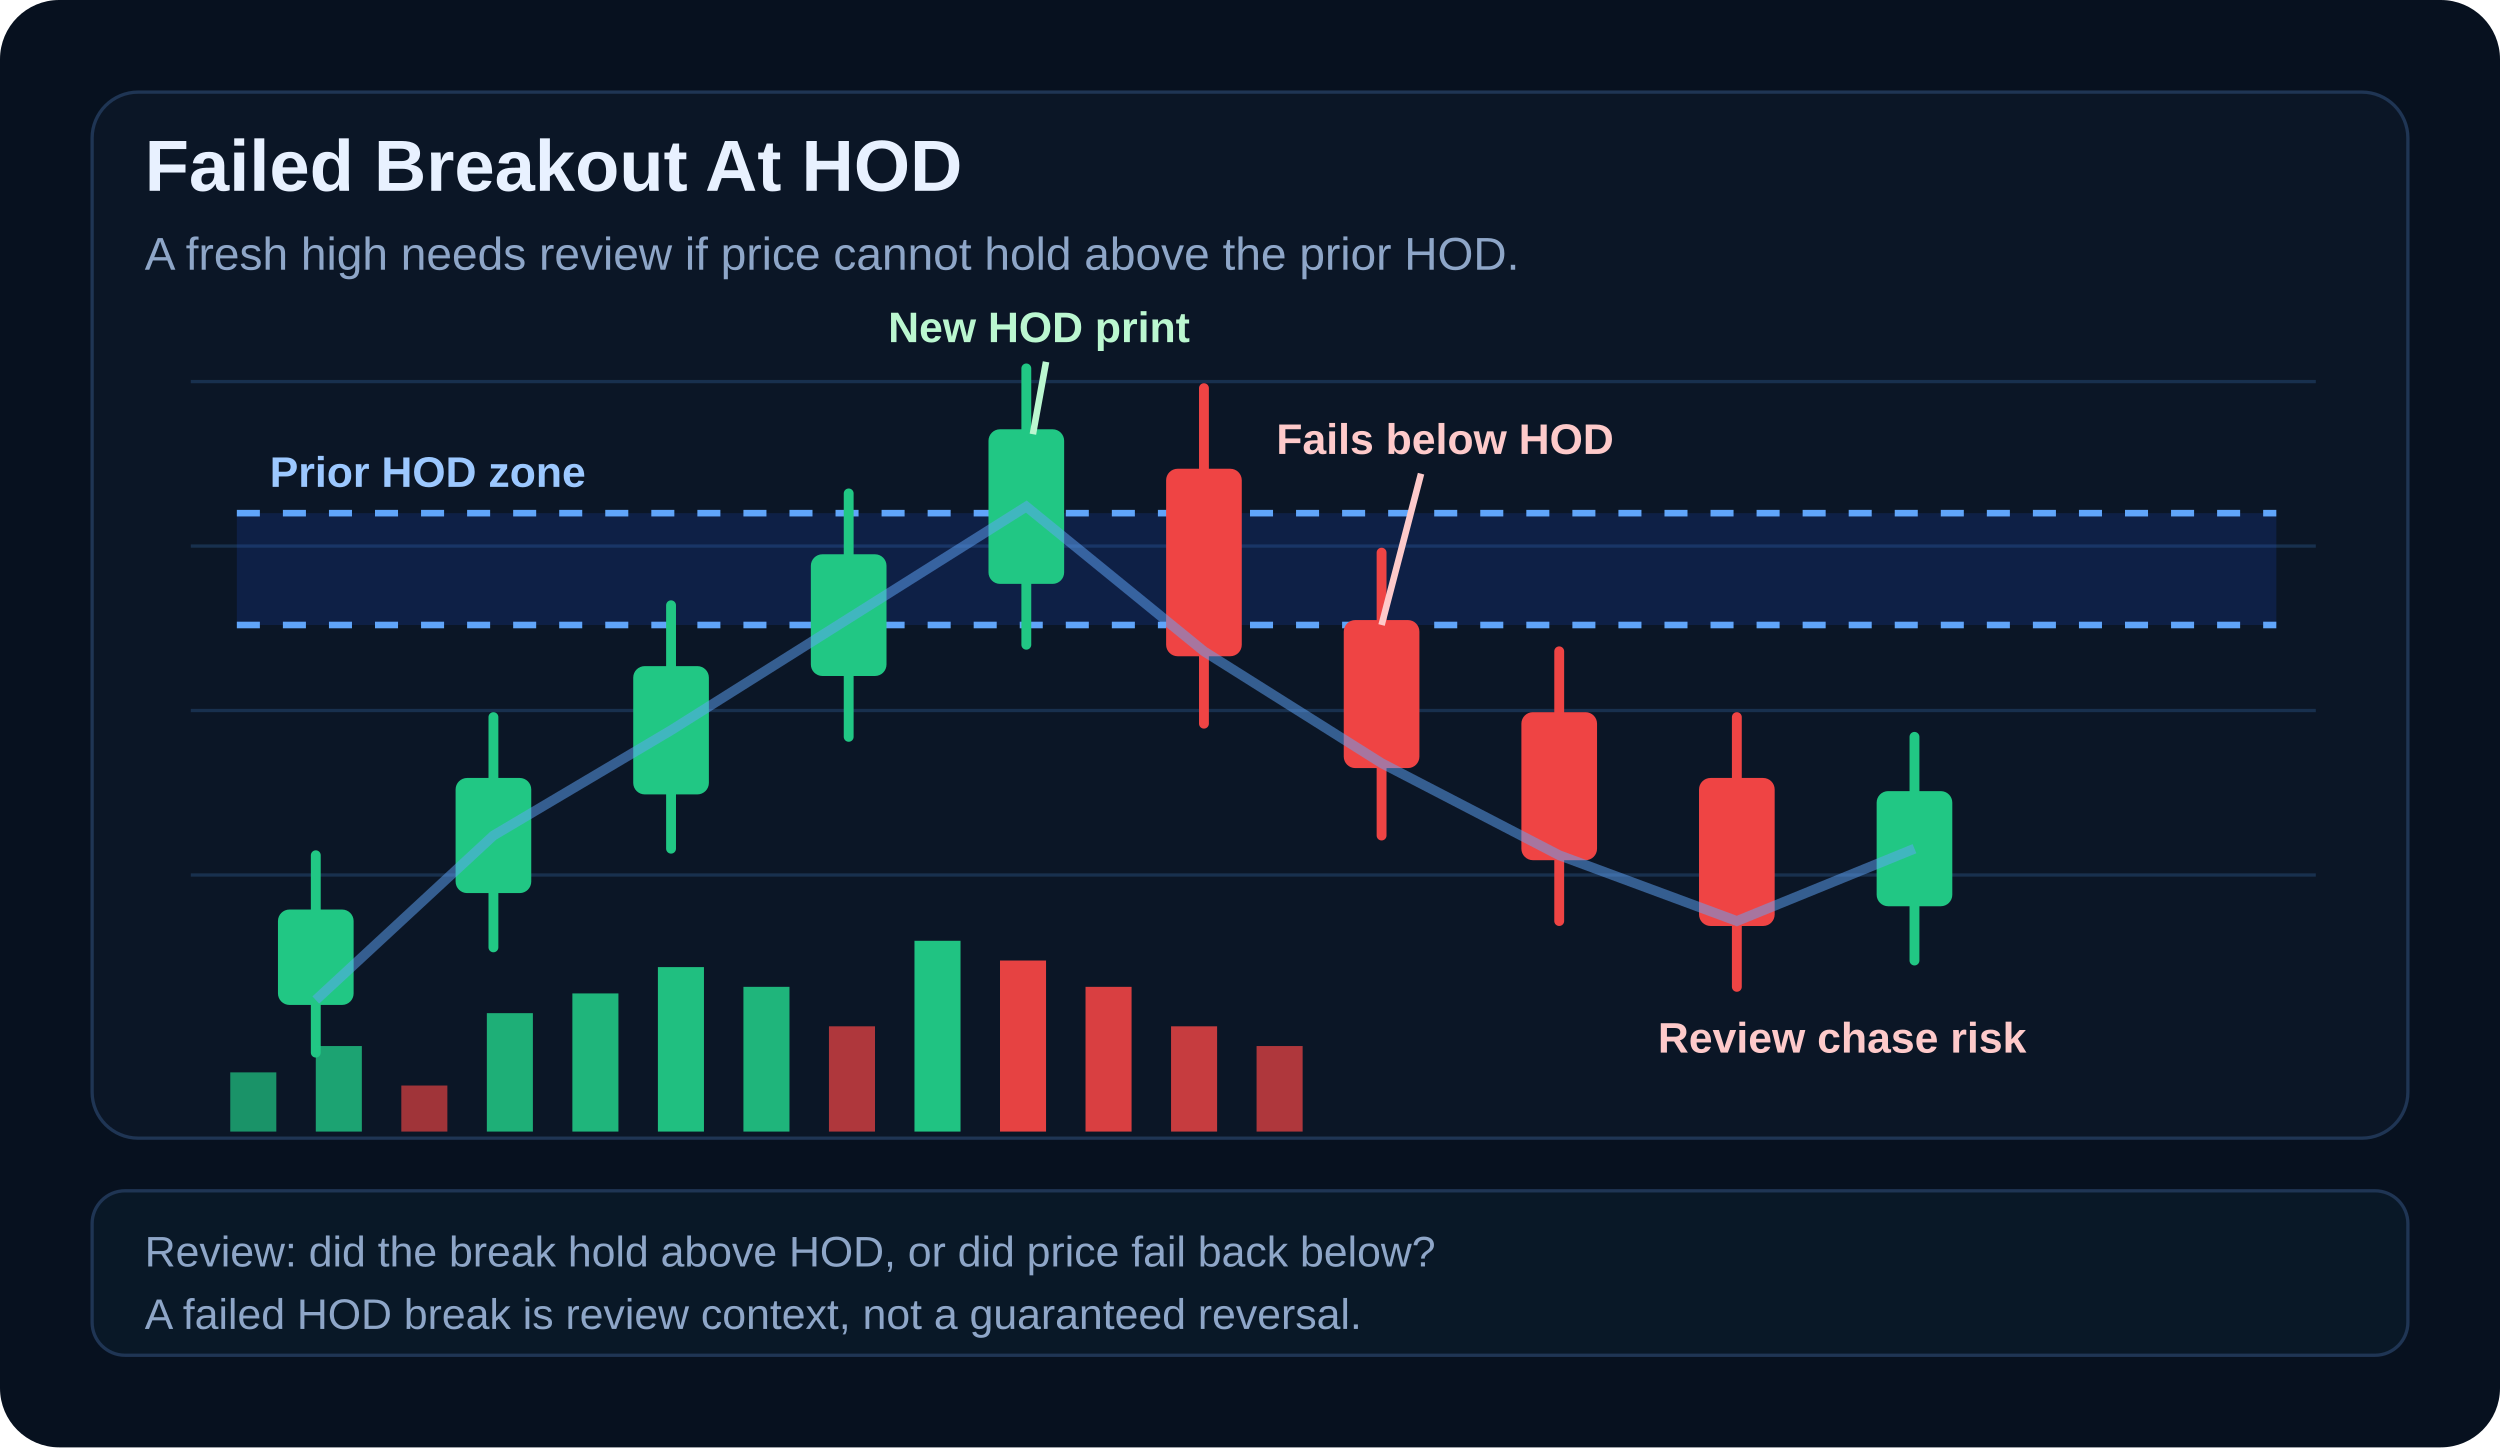
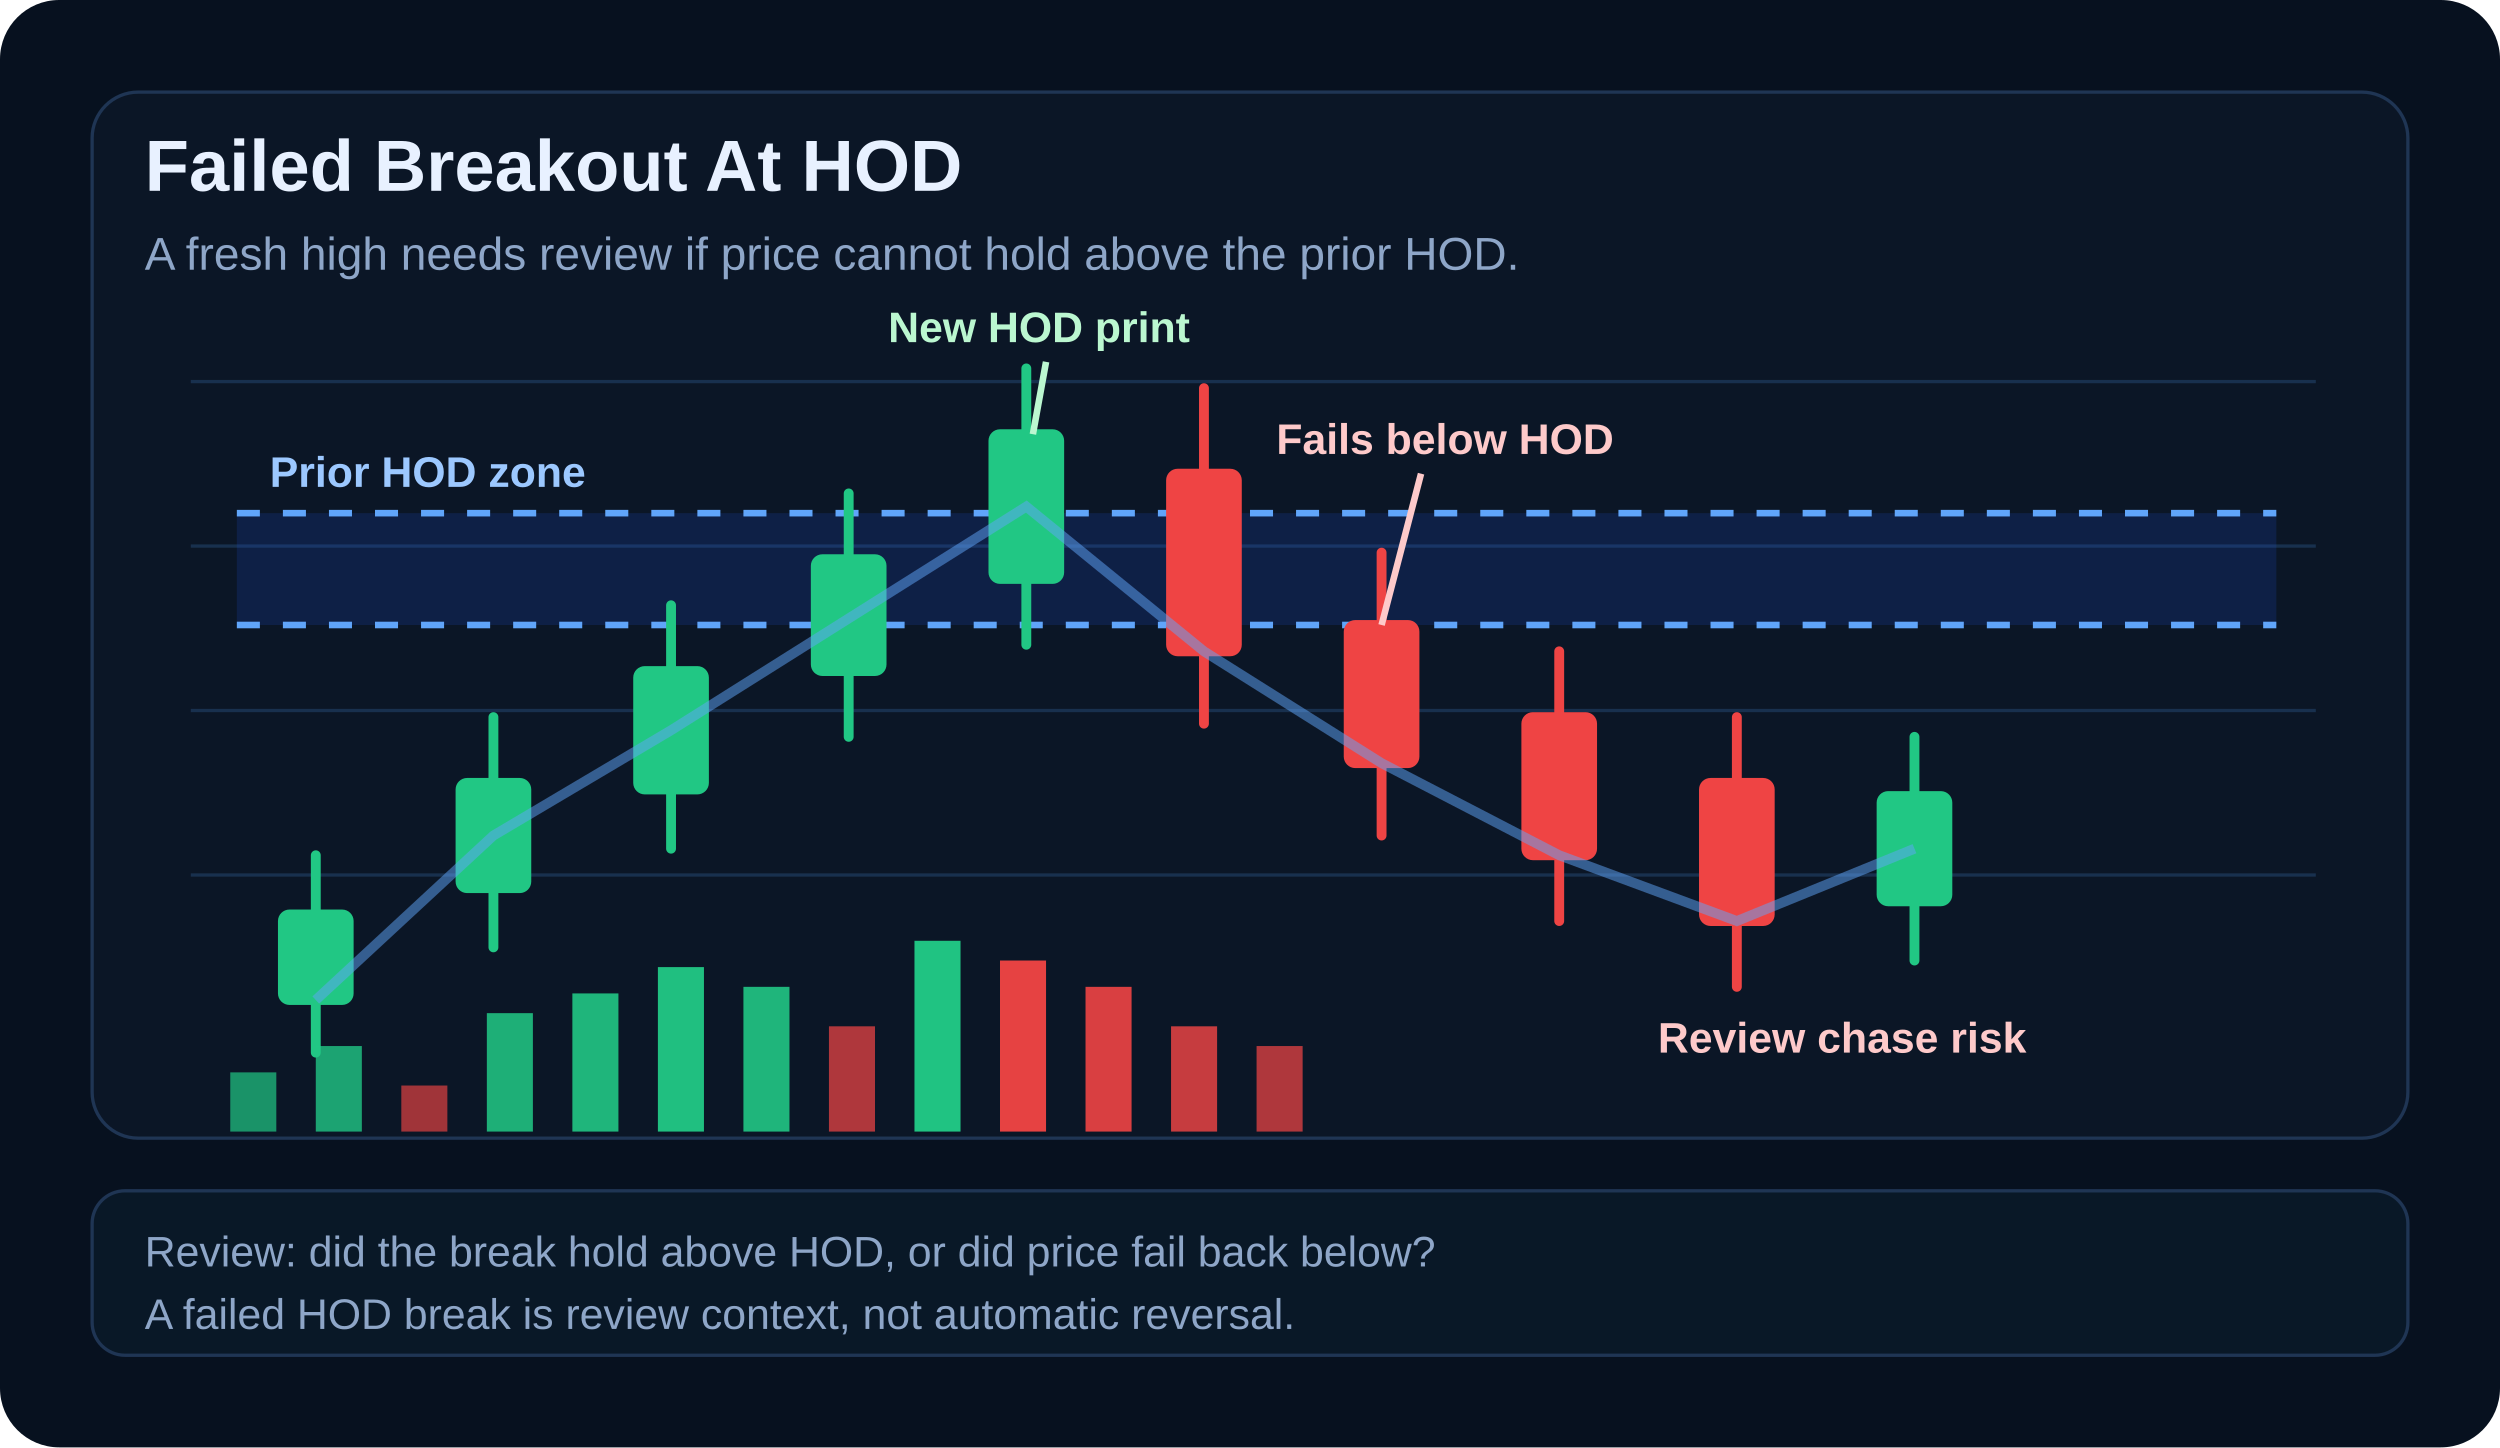
<svg xmlns="http://www.w3.org/2000/svg" viewBox="0 0 760 440" role="img" aria-labelledby="title desc">
  <rect width="760" height="440" rx="18" fill="#07111f" />
  <rect x="28" y="28" width="704" height="318" rx="14" fill="#0b1626" stroke="#1f3554" />
  <text x="44" y="58" fill="#e8f1ff" font-family="Arial, sans-serif" font-size="22" font-weight="700">Failed Breakout At HOD</text>
  <text x="44" y="82" fill="#8ea6c8" font-family="Arial, sans-serif" font-size="14">A fresh high needs review if price cannot hold above the prior HOD.</text>
  <g stroke="#18304e" stroke-width="1">
    <line x1="58" y1="116" x2="704" y2="116" />
    <line x1="58" y1="166" x2="704" y2="166" />
    <line x1="58" y1="216" x2="704" y2="216" />
    <line x1="58" y1="266" x2="704" y2="266" />
  </g>
  <rect x="72" y="156" width="620" height="34" fill="#1d4ed8" opacity=".18" />
  <line x1="72" y1="156" x2="692" y2="156" stroke="#60a5fa" stroke-width="2" stroke-dasharray="7 7" />
  <line x1="72" y1="190" x2="692" y2="190" stroke="#60a5fa" stroke-width="2" stroke-dasharray="7 7" />
  <text x="82" y="148" fill="#9cc8ff" font-family="Arial, sans-serif" font-size="13" font-weight="700">Prior HOD zone</text>
  <g stroke-linecap="round" stroke-width="3">
    <g stroke="#21c784" fill="#21c784">
      <line x1="96" y1="260" x2="96" y2="320" />
      <rect x="86" y="278" width="20" height="26" rx="2" />
      <line x1="150" y1="218" x2="150" y2="288" />
      <rect x="140" y="238" width="20" height="32" rx="2" />
      <line x1="204" y1="184" x2="204" y2="258" />
      <rect x="194" y="204" width="20" height="36" rx="2" />
      <line x1="258" y1="150" x2="258" y2="224" />
      <rect x="248" y="170" width="20" height="34" rx="2" />
      <line x1="312" y1="112" x2="312" y2="196" />
      <rect x="302" y="132" width="20" height="44" rx="2" />
    </g>
    <g stroke="#ef4444" fill="#ef4444">
      <line x1="366" y1="118" x2="366" y2="220" />
      <rect x="356" y="144" width="20" height="54" rx="2" />
      <line x1="420" y1="168" x2="420" y2="254" />
      <rect x="410" y="190" width="20" height="42" rx="2" />
      <line x1="474" y1="198" x2="474" y2="280" />
      <rect x="464" y="218" width="20" height="42" rx="2" />
      <line x1="528" y1="218" x2="528" y2="300" />
      <rect x="518" y="238" width="20" height="42" rx="2" />
    </g>
    <g stroke="#21c784" fill="#21c784">
      <line x1="582" y1="224" x2="582" y2="292" />
      <rect x="572" y="242" width="20" height="32" rx="2" />
    </g>
  </g>
  <path d="M96 304 L150 254 L204 222 L258 188 L312 154 L366 198 L420 232 L474 260 L528 280 L582 258" fill="none" stroke="#60a5fa" stroke-width="3" opacity=".5" />
  <g font-family="Arial, sans-serif" font-size="13" font-weight="700">
    <text x="270" y="104" fill="#bbf7d0">New HOD print</text>
    <path d="M318 110 L314 132" stroke="#bbf7d0" stroke-width="2" />
    <text x="388" y="138" fill="#fecaca">Fails below HOD</text>
    <path d="M432 144 L420 190" stroke="#fecaca" stroke-width="2" />
    <text x="504" y="320" fill="#fecaca">Review chase risk</text>
  </g>
  <g>
    <rect x="70" y="326" width="14" height="18" fill="#21c784" opacity=".7" />
    <rect x="96" y="318" width="14" height="26" fill="#21c784" opacity=".8" />
    <rect x="122" y="330" width="14" height="14" fill="#ef4444" opacity=".65" />
    <rect x="148" y="308" width="14" height="36" fill="#21c784" opacity=".86" />
    <rect x="174" y="302" width="14" height="42" fill="#21c784" opacity=".9" />
    <rect x="200" y="294" width="14" height="50" fill="#21c784" opacity=".95" />
    <rect x="226" y="300" width="14" height="44" fill="#21c784" opacity=".9" />
    <rect x="252" y="312" width="14" height="32" fill="#ef4444" opacity=".72" />
    <rect x="278" y="286" width="14" height="58" fill="#21c784" opacity=".98" />
    <rect x="304" y="292" width="14" height="52" fill="#ef4444" opacity=".96" />
    <rect x="330" y="300" width="14" height="44" fill="#ef4444" opacity=".9" />
    <rect x="356" y="312" width="14" height="32" fill="#ef4444" opacity=".82" />
    <rect x="382" y="318" width="14" height="26" fill="#ef4444" opacity=".72" />
  </g>
  <rect x="28" y="362" width="704" height="50" rx="10" fill="#091827" stroke="#1f3554" />
  <text x="44" y="385" fill="#8ea6c8" font-family="Arial, sans-serif" font-size="13">Review: did the break hold above HOD, or did price fail back below?</text>
-   <text x="44" y="404" fill="#8ea6c8" font-family="Arial, sans-serif" font-size="13">A failed HOD break is review context, not a guaranteed reversal.</text>
+   <text x="44" y="404" fill="#8ea6c8" font-family="Arial, sans-serif" font-size="13">A failed HOD break is review context, not automatic reversal.</text>
</svg>
